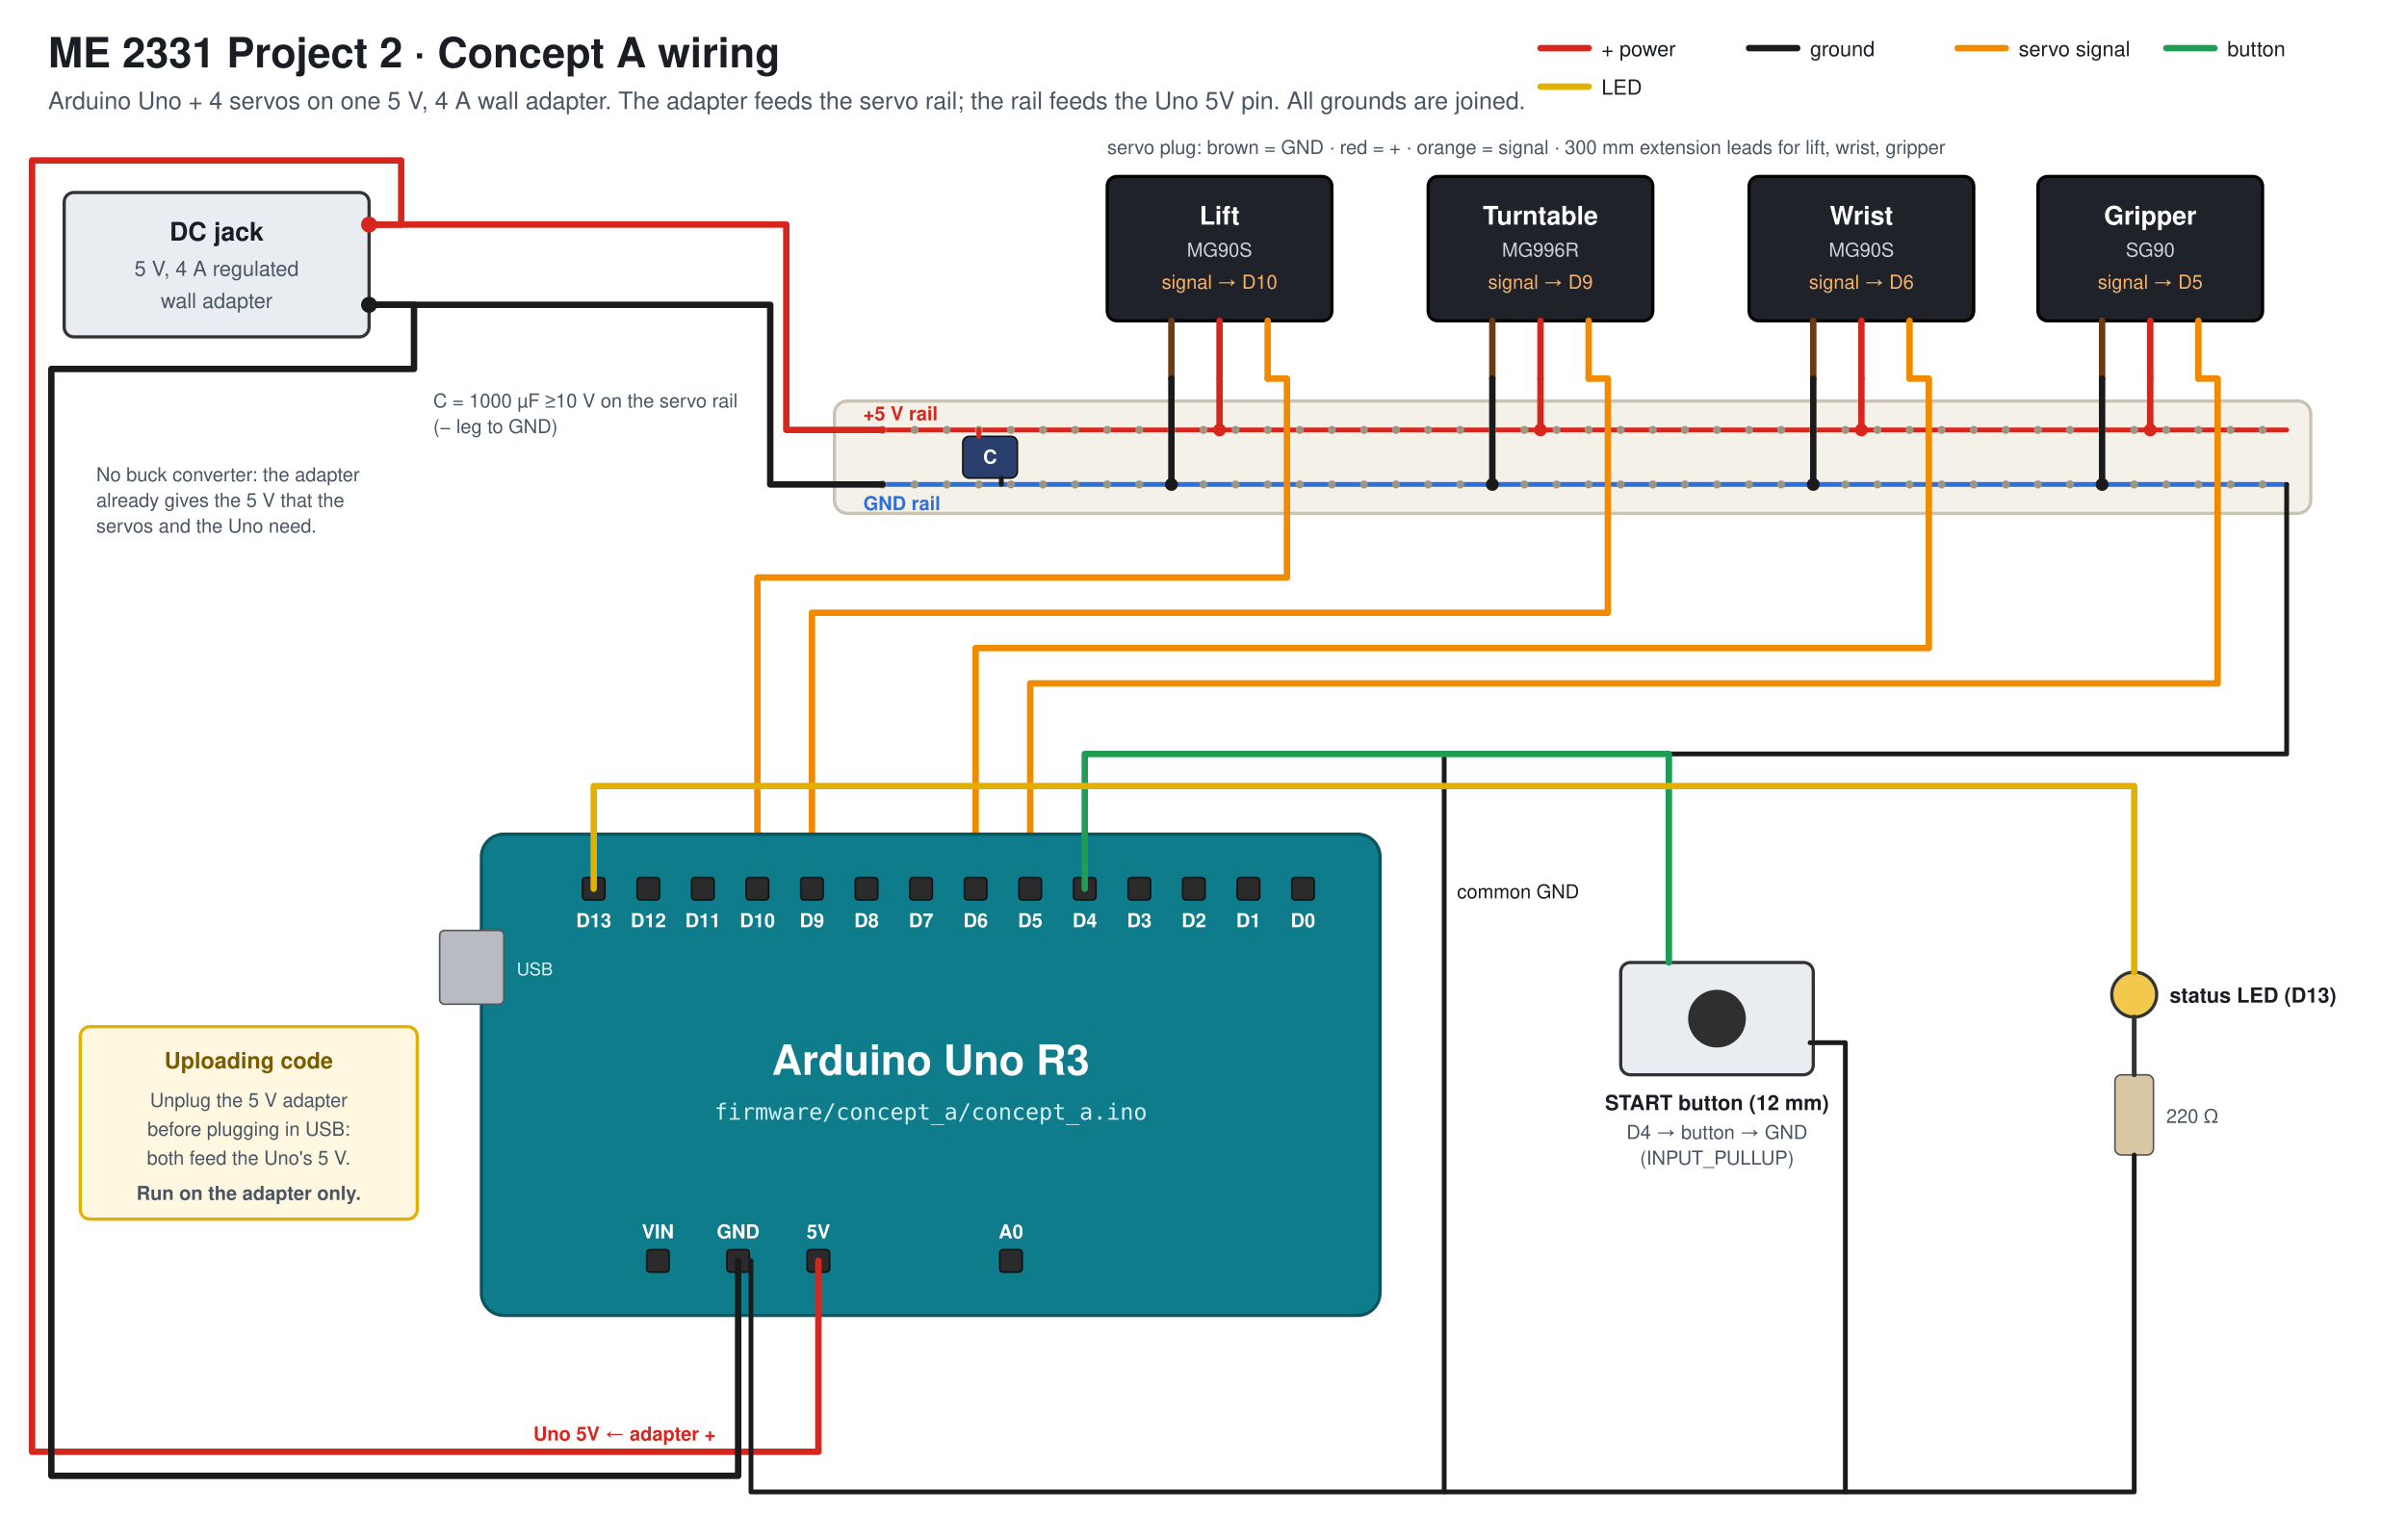
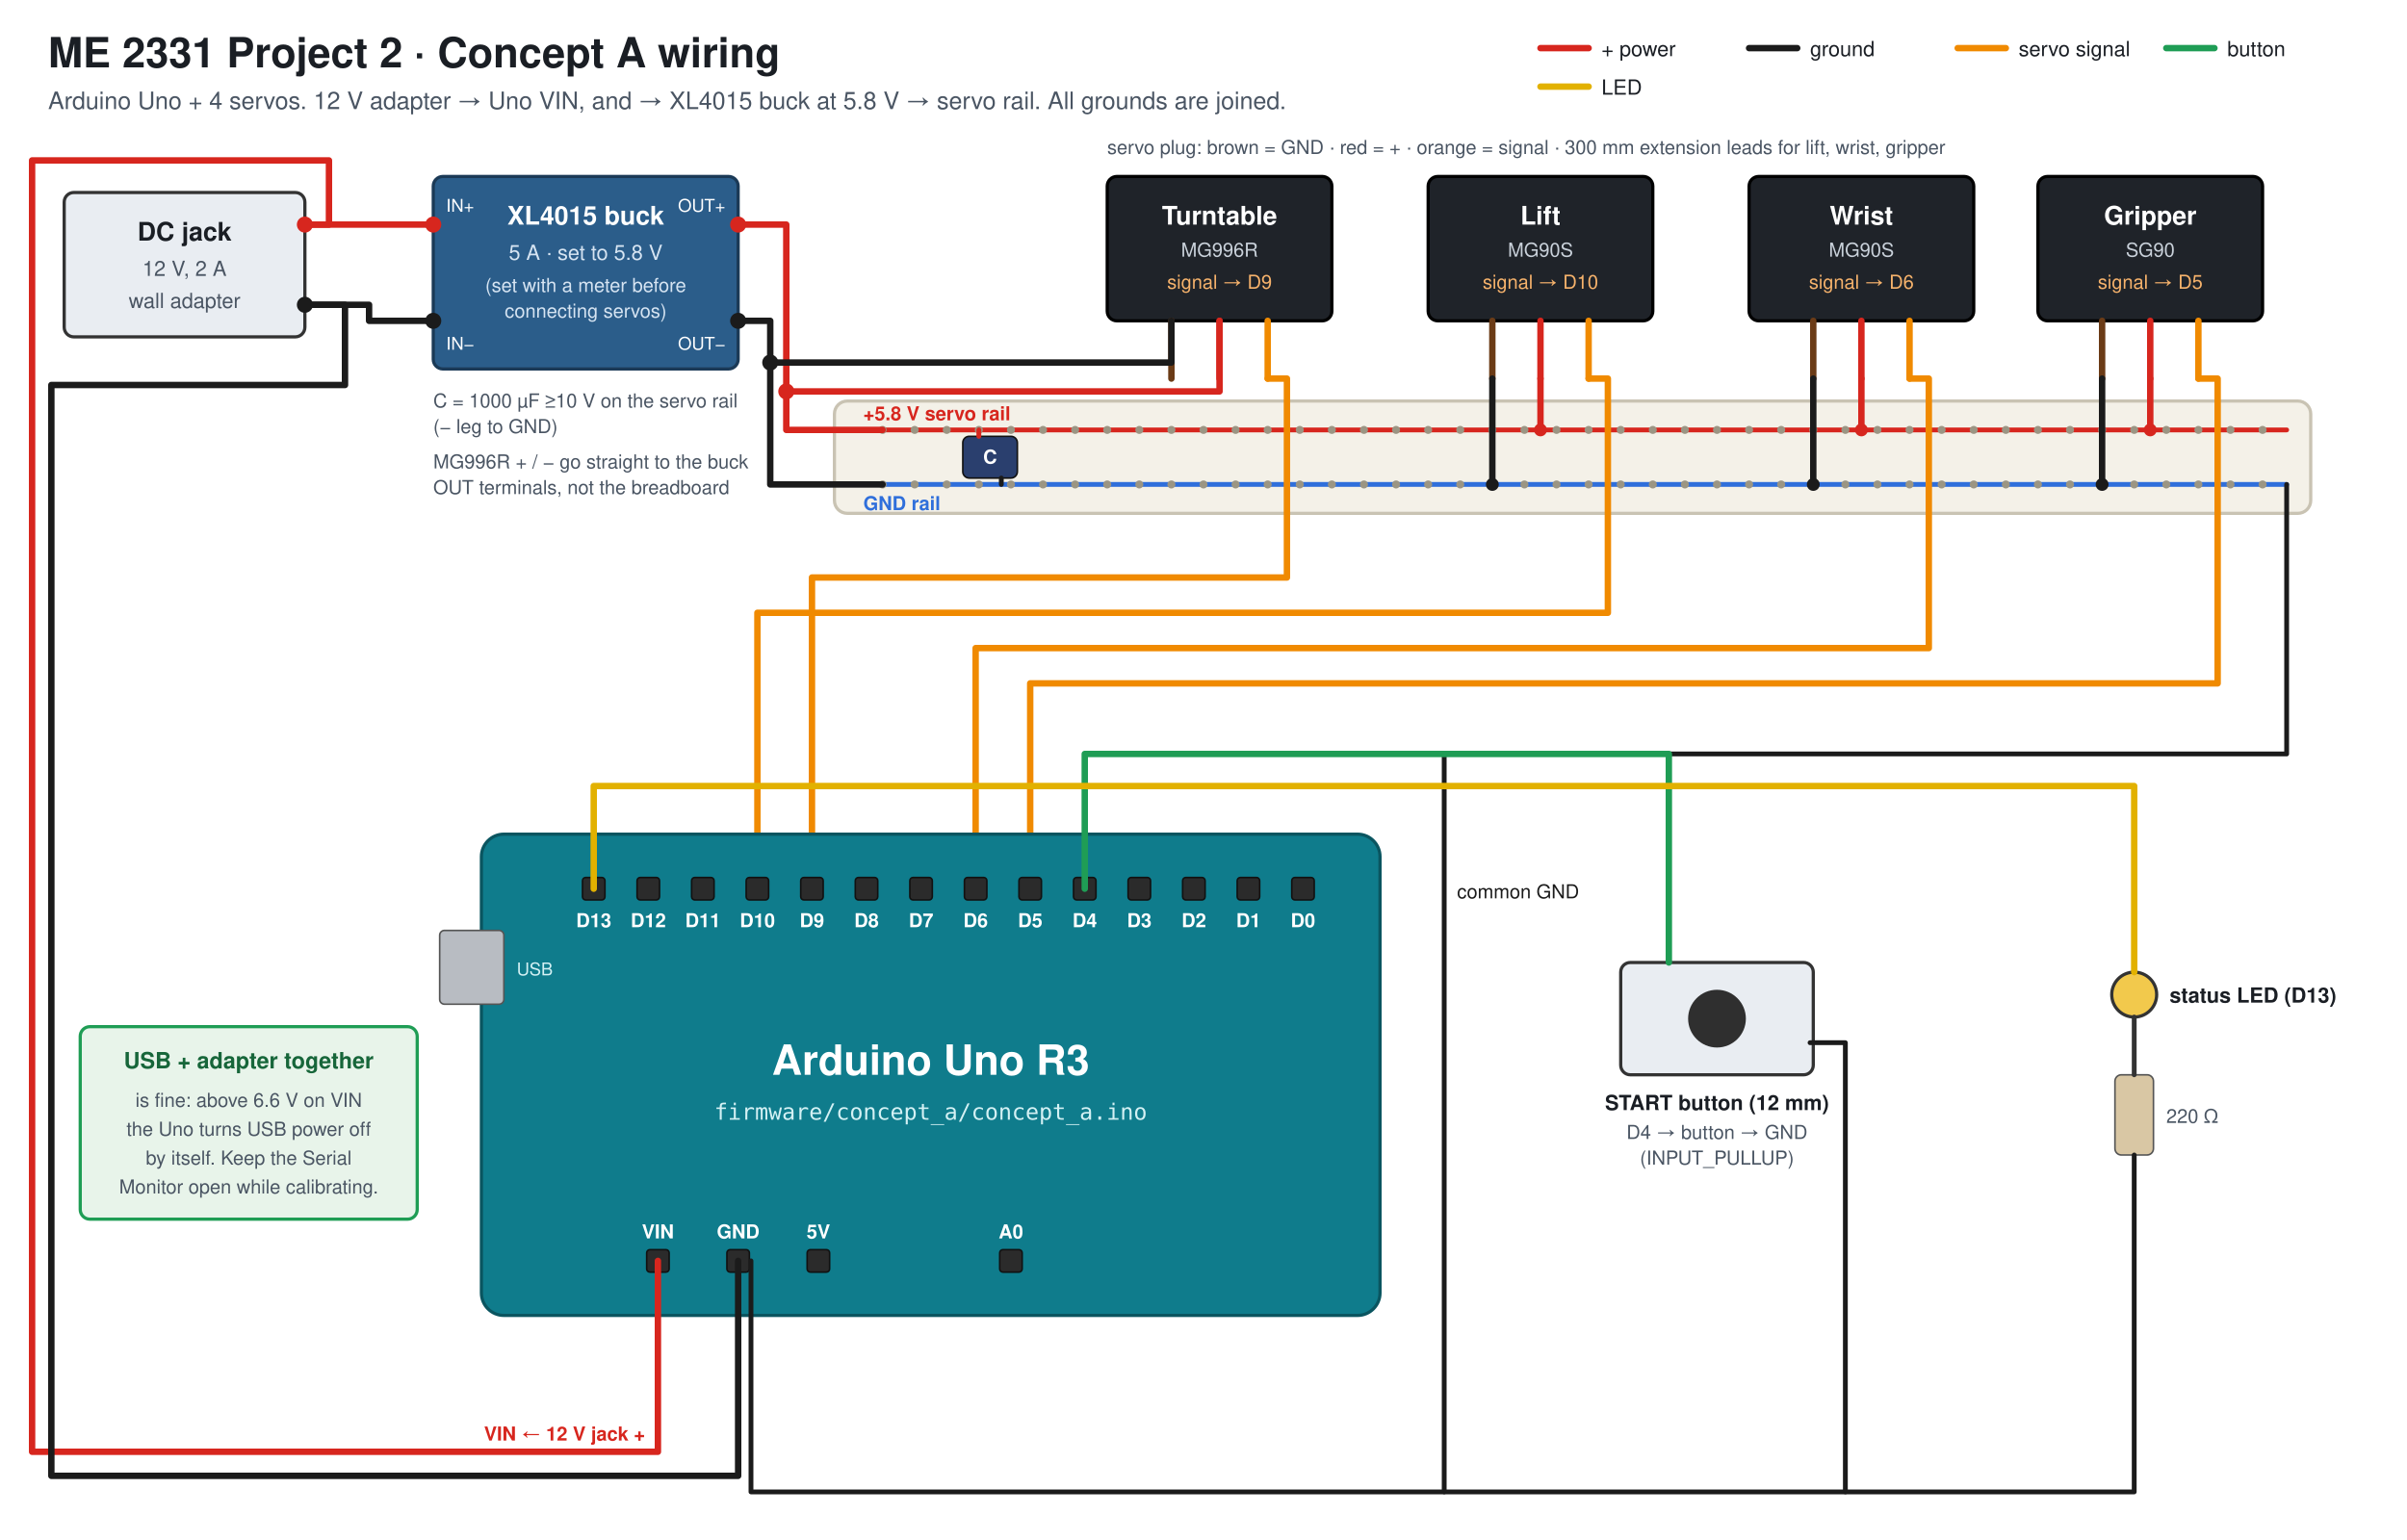
<svg xmlns="http://www.w3.org/2000/svg" viewBox="0 0 1500 960" width="1500" height="960">
  <rect width="1500" height="960" fill="#ffffff" />
  <text x="30" y="42" font-family="Helvetica, Arial, sans-serif" font-size="26" fill="#1a1e24" text-anchor="start" font-weight="700">ME 2331 Project 2 · Concept A wiring</text>
-   <text x="30" y="68" font-family="Helvetica, Arial, sans-serif" font-size="15" fill="#4a5563" text-anchor="start" font-weight="400">Arduino Uno + 4 servos on one 5 V, 4 A wall adapter. The adapter feeds the servo rail; the rail feeds the Uno 5V pin. All grounds are joined.</text>
-   <rect x="40" y="120" width="190" height="90" rx="6" fill="#e9edf2" stroke="#333" stroke-width="2" />
-   <text x="135" y="150" font-family="Helvetica, Arial, sans-serif" font-size="16" fill="#1a1e24" text-anchor="middle" font-weight="700">DC jack</text>
-   <text x="135" y="172" font-family="Helvetica, Arial, sans-serif" font-size="13" fill="#4a5563" text-anchor="middle" font-weight="400">5 V, 4 A regulated</text>
-   <text x="135" y="192" font-family="Helvetica, Arial, sans-serif" font-size="13" fill="#4a5563" text-anchor="middle" font-weight="400">wall adapter</text>
-   <circle cx="230" cy="140" r="5" fill="#d7261e" />
-   <circle cx="230" cy="190" r="5" fill="#1b1b1b" />
-   <text x="60" y="300" font-family="Helvetica, Arial, sans-serif" font-size="12" fill="#4a5563" text-anchor="start" font-weight="400">No buck converter: the adapter</text>
-   <text x="60" y="316" font-family="Helvetica, Arial, sans-serif" font-size="12" fill="#4a5563" text-anchor="start" font-weight="400">already gives the 5 V that the</text>
-   <text x="60" y="332" font-family="Helvetica, Arial, sans-serif" font-size="12" fill="#4a5563" text-anchor="start" font-weight="400">servos and the Uno need.</text>
+   <text x="30" y="68" font-family="Helvetica, Arial, sans-serif" font-size="15" fill="#4a5563" text-anchor="start" font-weight="400">Arduino Uno + 4 servos. 12 V adapter → Uno VIN, and → XL4015 buck at 5.8 V → servo rail. All grounds are joined.</text>
+   <rect x="40" y="120" width="150" height="90" rx="6" fill="#e9edf2" stroke="#333" stroke-width="2" />
+   <text x="115" y="150" font-family="Helvetica, Arial, sans-serif" font-size="16" fill="#1a1e24" text-anchor="middle" font-weight="700">DC jack</text>
+   <text x="115" y="172" font-family="Helvetica, Arial, sans-serif" font-size="13" fill="#4a5563" text-anchor="middle" font-weight="400">12 V, 2 A</text>
+   <text x="115" y="192" font-family="Helvetica, Arial, sans-serif" font-size="13" fill="#4a5563" text-anchor="middle" font-weight="400">wall adapter</text>
+   <circle cx="190" cy="140" r="5" fill="#d7261e" />
+   <circle cx="190" cy="190" r="5" fill="#1b1b1b" />
+   <rect x="270" y="110" width="190" height="120" rx="6" fill="#2b5d8a" stroke="#1b3a57" stroke-width="2" />
+   <text x="365" y="140" font-family="Helvetica, Arial, sans-serif" font-size="16" fill="#ffffff" text-anchor="middle" font-weight="700">XL4015 buck</text>
+   <text x="365" y="162" font-family="Helvetica, Arial, sans-serif" font-size="13" fill="#d6e4f2" text-anchor="middle" font-weight="400">5 A · set to 5.8 V</text>
+   <text x="365" y="182" font-family="Helvetica, Arial, sans-serif" font-size="12" fill="#d6e4f2" text-anchor="middle" font-weight="400">(set with a meter before</text>
+   <text x="365" y="198" font-family="Helvetica, Arial, sans-serif" font-size="12" fill="#d6e4f2" text-anchor="middle" font-weight="400">connecting servos)</text>
+   <circle cx="270" cy="140" r="5" fill="#d7261e" />
+   <circle cx="270" cy="200" r="5" fill="#1b1b1b" />
+   <circle cx="460" cy="140" r="5" fill="#d7261e" />
+   <circle cx="460" cy="200" r="5" fill="#1b1b1b" />
+   <text x="278" y="132" font-family="Helvetica, Arial, sans-serif" font-size="11" fill="#ffffff" text-anchor="start" font-weight="400">IN+</text>
+   <text x="278" y="218" font-family="Helvetica, Arial, sans-serif" font-size="11" fill="#ffffff" text-anchor="start" font-weight="400">IN−</text>
+   <text x="452" y="132" font-family="Helvetica, Arial, sans-serif" font-size="11" fill="#ffffff" text-anchor="end" font-weight="400">OUT+</text>
+   <text x="452" y="218" font-family="Helvetica, Arial, sans-serif" font-size="11" fill="#ffffff" text-anchor="end" font-weight="400">OUT−</text>
+   <polyline points="190,140 230,140 270,140" fill="none" stroke="#d7261e" stroke-width="4" stroke-linejoin="round" stroke-linecap="round" />
+   <polyline points="190,190 230,190 230,200 270,200" fill="none" stroke="#1b1b1b" stroke-width="4" stroke-linejoin="round" stroke-linecap="round" />
  <rect x="520" y="250" width="920" height="70" rx="8" fill="#f4f1e8" stroke="#c9c3b3" stroke-width="2" />
  <polyline points="535,268 1425,268" fill="none" stroke="#d7261e" stroke-width="3" stroke-linejoin="round" stroke-linecap="round" />
  <polyline points="535,302 1425,302" fill="none" stroke="#2f6fdb" stroke-width="3" stroke-linejoin="round" stroke-linecap="round" />
-   <text x="538" y="262" font-family="Helvetica, Arial, sans-serif" font-size="12" fill="#d7261e" text-anchor="start" font-weight="600">+5 V rail</text>
+   <text x="538" y="262" font-family="Helvetica, Arial, sans-serif" font-size="12" fill="#d7261e" text-anchor="start" font-weight="600">+5.8 V servo rail</text>
  <text x="538" y="318" font-family="Helvetica, Arial, sans-serif" font-size="12" fill="#2f6fdb" text-anchor="start" font-weight="600">GND rail</text>
  <circle cx="550" cy="268" r="2.5" fill="#9b9583" />
  <circle cx="550" cy="302" r="2.5" fill="#9b9583" />
  <circle cx="570" cy="268" r="2.5" fill="#9b9583" />
  <circle cx="570" cy="302" r="2.5" fill="#9b9583" />
  <circle cx="590" cy="268" r="2.5" fill="#9b9583" />
  <circle cx="590" cy="302" r="2.5" fill="#9b9583" />
  <circle cx="610" cy="268" r="2.5" fill="#9b9583" />
  <circle cx="610" cy="302" r="2.5" fill="#9b9583" />
  <circle cx="630" cy="268" r="2.5" fill="#9b9583" />
  <circle cx="630" cy="302" r="2.5" fill="#9b9583" />
  <circle cx="650" cy="268" r="2.5" fill="#9b9583" />
  <circle cx="650" cy="302" r="2.5" fill="#9b9583" />
  <circle cx="670" cy="268" r="2.5" fill="#9b9583" />
  <circle cx="670" cy="302" r="2.5" fill="#9b9583" />
  <circle cx="690" cy="268" r="2.5" fill="#9b9583" />
  <circle cx="690" cy="302" r="2.5" fill="#9b9583" />
  <circle cx="710" cy="268" r="2.5" fill="#9b9583" />
  <circle cx="710" cy="302" r="2.5" fill="#9b9583" />
  <circle cx="730" cy="268" r="2.5" fill="#9b9583" />
  <circle cx="730" cy="302" r="2.5" fill="#9b9583" />
  <circle cx="750" cy="268" r="2.5" fill="#9b9583" />
  <circle cx="750" cy="302" r="2.5" fill="#9b9583" />
  <circle cx="770" cy="268" r="2.5" fill="#9b9583" />
  <circle cx="770" cy="302" r="2.5" fill="#9b9583" />
  <circle cx="790" cy="268" r="2.5" fill="#9b9583" />
  <circle cx="790" cy="302" r="2.5" fill="#9b9583" />
  <circle cx="810" cy="268" r="2.5" fill="#9b9583" />
  <circle cx="810" cy="302" r="2.5" fill="#9b9583" />
  <circle cx="830" cy="268" r="2.5" fill="#9b9583" />
  <circle cx="830" cy="302" r="2.5" fill="#9b9583" />
  <circle cx="850" cy="268" r="2.5" fill="#9b9583" />
  <circle cx="850" cy="302" r="2.5" fill="#9b9583" />
  <circle cx="870" cy="268" r="2.5" fill="#9b9583" />
  <circle cx="870" cy="302" r="2.5" fill="#9b9583" />
  <circle cx="890" cy="268" r="2.5" fill="#9b9583" />
  <circle cx="890" cy="302" r="2.5" fill="#9b9583" />
  <circle cx="910" cy="268" r="2.5" fill="#9b9583" />
  <circle cx="910" cy="302" r="2.5" fill="#9b9583" />
  <circle cx="930" cy="268" r="2.5" fill="#9b9583" />
  <circle cx="930" cy="302" r="2.5" fill="#9b9583" />
  <circle cx="950" cy="268" r="2.5" fill="#9b9583" />
  <circle cx="950" cy="302" r="2.5" fill="#9b9583" />
  <circle cx="970" cy="268" r="2.5" fill="#9b9583" />
  <circle cx="970" cy="302" r="2.5" fill="#9b9583" />
  <circle cx="990" cy="268" r="2.5" fill="#9b9583" />
  <circle cx="990" cy="302" r="2.5" fill="#9b9583" />
  <circle cx="1010" cy="268" r="2.5" fill="#9b9583" />
  <circle cx="1010" cy="302" r="2.5" fill="#9b9583" />
  <circle cx="1030" cy="268" r="2.5" fill="#9b9583" />
  <circle cx="1030" cy="302" r="2.5" fill="#9b9583" />
  <circle cx="1050" cy="268" r="2.5" fill="#9b9583" />
  <circle cx="1050" cy="302" r="2.5" fill="#9b9583" />
  <circle cx="1070" cy="268" r="2.5" fill="#9b9583" />
  <circle cx="1070" cy="302" r="2.5" fill="#9b9583" />
  <circle cx="1090" cy="268" r="2.5" fill="#9b9583" />
  <circle cx="1090" cy="302" r="2.5" fill="#9b9583" />
  <circle cx="1110" cy="268" r="2.5" fill="#9b9583" />
  <circle cx="1110" cy="302" r="2.5" fill="#9b9583" />
  <circle cx="1130" cy="268" r="2.5" fill="#9b9583" />
  <circle cx="1130" cy="302" r="2.5" fill="#9b9583" />
  <circle cx="1150" cy="268" r="2.5" fill="#9b9583" />
  <circle cx="1150" cy="302" r="2.5" fill="#9b9583" />
  <circle cx="1170" cy="268" r="2.5" fill="#9b9583" />
  <circle cx="1170" cy="302" r="2.5" fill="#9b9583" />
  <circle cx="1190" cy="268" r="2.5" fill="#9b9583" />
  <circle cx="1190" cy="302" r="2.5" fill="#9b9583" />
  <circle cx="1210" cy="268" r="2.5" fill="#9b9583" />
  <circle cx="1210" cy="302" r="2.5" fill="#9b9583" />
  <circle cx="1230" cy="268" r="2.5" fill="#9b9583" />
  <circle cx="1230" cy="302" r="2.5" fill="#9b9583" />
  <circle cx="1250" cy="268" r="2.5" fill="#9b9583" />
  <circle cx="1250" cy="302" r="2.5" fill="#9b9583" />
  <circle cx="1270" cy="268" r="2.5" fill="#9b9583" />
  <circle cx="1270" cy="302" r="2.5" fill="#9b9583" />
  <circle cx="1290" cy="268" r="2.5" fill="#9b9583" />
  <circle cx="1290" cy="302" r="2.5" fill="#9b9583" />
  <circle cx="1310" cy="268" r="2.5" fill="#9b9583" />
  <circle cx="1310" cy="302" r="2.5" fill="#9b9583" />
  <circle cx="1330" cy="268" r="2.5" fill="#9b9583" />
  <circle cx="1330" cy="302" r="2.5" fill="#9b9583" />
  <circle cx="1350" cy="268" r="2.5" fill="#9b9583" />
  <circle cx="1350" cy="302" r="2.5" fill="#9b9583" />
  <circle cx="1370" cy="268" r="2.5" fill="#9b9583" />
  <circle cx="1370" cy="302" r="2.5" fill="#9b9583" />
  <circle cx="1390" cy="268" r="2.5" fill="#9b9583" />
  <circle cx="1390" cy="302" r="2.5" fill="#9b9583" />
  <circle cx="1410" cy="268" r="2.5" fill="#9b9583" />
  <circle cx="1410" cy="302" r="2.5" fill="#9b9583" />
-   <polyline points="230,140 490,140 490,268 550,268" fill="none" stroke="#d7261e" stroke-width="4" stroke-linejoin="round" stroke-linecap="round" />
-   <polyline points="230,190 480,190 480,302 550,302" fill="none" stroke="#1b1b1b" stroke-width="4" stroke-linejoin="round" stroke-linecap="round" />
+   <polyline points="460,140 490,140 490,268 550,268" fill="none" stroke="#d7261e" stroke-width="4" stroke-linejoin="round" stroke-linecap="round" />
+   <polyline points="460,200 480,200 480,302 550,302" fill="none" stroke="#1b1b1b" stroke-width="4" stroke-linejoin="round" stroke-linecap="round" />
  <rect x="600" y="272" width="34" height="26" rx="4" fill="#2a3f6e" stroke="#111" stroke-width="1" />
  <text x="617" y="289" font-family="Helvetica, Arial, sans-serif" font-size="12" fill="#fff" text-anchor="middle" font-weight="700">C</text>
  <text x="270" y="254" font-family="Helvetica, Arial, sans-serif" font-size="12" fill="#4a5563" text-anchor="start" font-weight="400">C = 1000 µF ≥10 V on the servo rail</text>
  <text x="270" y="270" font-family="Helvetica, Arial, sans-serif" font-size="12" fill="#4a5563" text-anchor="start" font-weight="400">(− leg to GND)</text>
  <polyline points="610,268 610,272" fill="none" stroke="#d7261e" stroke-width="3" stroke-linejoin="round" stroke-linecap="round" />
  <polyline points="624,298 624,302" fill="none" stroke="#1b1b1b" stroke-width="3" stroke-linejoin="round" stroke-linecap="round" />
  <rect x="690" y="110" width="140" height="90" rx="6" fill="#1f2329" stroke="#000" stroke-width="2" />
-   <text x="760" y="140" font-family="Helvetica, Arial, sans-serif" font-size="16" fill="#ffffff" text-anchor="middle" font-weight="700">Lift</text>
-   <text x="760" y="160" font-family="Helvetica, Arial, sans-serif" font-size="12" fill="#c9d1da" text-anchor="middle" font-weight="400">MG90S</text>
-   <text x="760" y="180" font-family="Helvetica, Arial, sans-serif" font-size="12" fill="#f6b26b" text-anchor="middle" font-weight="400">signal → D10</text>
+   <text x="760" y="140" font-family="Helvetica, Arial, sans-serif" font-size="16" fill="#ffffff" text-anchor="middle" font-weight="700">Turntable</text>
+   <text x="760" y="160" font-family="Helvetica, Arial, sans-serif" font-size="12" fill="#c9d1da" text-anchor="middle" font-weight="400">MG996R</text>
+   <text x="760" y="180" font-family="Helvetica, Arial, sans-serif" font-size="12" fill="#f6b26b" text-anchor="middle" font-weight="400">signal → D9</text>
  <polyline points="730,200 730,236" fill="none" stroke="#6b3b16" stroke-width="4" stroke-linejoin="round" stroke-linecap="round" />
  <polyline points="760,200 760,236" fill="none" stroke="#d7261e" stroke-width="4" stroke-linejoin="round" stroke-linecap="round" />
  <polyline points="790,200 790,236" fill="none" stroke="#f08a00" stroke-width="4" stroke-linejoin="round" stroke-linecap="round" />
-   <polyline points="730,236 730,302" fill="none" stroke="#1b1b1b" stroke-width="4" stroke-linejoin="round" stroke-linecap="round" />
-   <circle cx="730" cy="302" r="4" fill="#1b1b1b" />
-   <polyline points="760,236 760,268" fill="none" stroke="#d7261e" stroke-width="4" stroke-linejoin="round" stroke-linecap="round" />
-   <circle cx="760" cy="268" r="4" fill="#d7261e" />
-   <polyline points="790,236 802,236 802,360 472,360 472,554" fill="none" stroke="#f08a00" stroke-width="4" stroke-linejoin="round" stroke-linecap="round" />
+   <polyline points="730,200 730,226 480,226" fill="none" stroke="#1b1b1b" stroke-width="4" stroke-linejoin="round" stroke-linecap="round" />
+   <circle cx="480" cy="226" r="5" fill="#1b1b1b" />
+   <polyline points="760,200 760,244 490,244" fill="none" stroke="#d7261e" stroke-width="4" stroke-linejoin="round" stroke-linecap="round" />
+   <circle cx="490" cy="244" r="5" fill="#d7261e" />
+   <text x="270" y="292" font-family="Helvetica, Arial, sans-serif" font-size="12" fill="#4a5563" text-anchor="start" font-weight="400">MG996R + / − go straight to the buck</text>
+   <text x="270" y="308" font-family="Helvetica, Arial, sans-serif" font-size="12" fill="#4a5563" text-anchor="start" font-weight="400">OUT terminals, not the breadboard</text>
+   <polyline points="790,236 802,236 802,360 506,360 506,554" fill="none" stroke="#f08a00" stroke-width="4" stroke-linejoin="round" stroke-linecap="round" />
  <rect x="890" y="110" width="140" height="90" rx="6" fill="#1f2329" stroke="#000" stroke-width="2" />
-   <text x="960" y="140" font-family="Helvetica, Arial, sans-serif" font-size="16" fill="#ffffff" text-anchor="middle" font-weight="700">Turntable</text>
-   <text x="960" y="160" font-family="Helvetica, Arial, sans-serif" font-size="12" fill="#c9d1da" text-anchor="middle" font-weight="400">MG996R</text>
-   <text x="960" y="180" font-family="Helvetica, Arial, sans-serif" font-size="12" fill="#f6b26b" text-anchor="middle" font-weight="400">signal → D9</text>
+   <text x="960" y="140" font-family="Helvetica, Arial, sans-serif" font-size="16" fill="#ffffff" text-anchor="middle" font-weight="700">Lift</text>
+   <text x="960" y="160" font-family="Helvetica, Arial, sans-serif" font-size="12" fill="#c9d1da" text-anchor="middle" font-weight="400">MG90S</text>
+   <text x="960" y="180" font-family="Helvetica, Arial, sans-serif" font-size="12" fill="#f6b26b" text-anchor="middle" font-weight="400">signal → D10</text>
  <polyline points="930,200 930,236" fill="none" stroke="#6b3b16" stroke-width="4" stroke-linejoin="round" stroke-linecap="round" />
  <polyline points="960,200 960,236" fill="none" stroke="#d7261e" stroke-width="4" stroke-linejoin="round" stroke-linecap="round" />
  <polyline points="990,200 990,236" fill="none" stroke="#f08a00" stroke-width="4" stroke-linejoin="round" stroke-linecap="round" />
  <polyline points="930,236 930,302" fill="none" stroke="#1b1b1b" stroke-width="4" stroke-linejoin="round" stroke-linecap="round" />
  <circle cx="930" cy="302" r="4" fill="#1b1b1b" />
  <polyline points="960,236 960,268" fill="none" stroke="#d7261e" stroke-width="4" stroke-linejoin="round" stroke-linecap="round" />
  <circle cx="960" cy="268" r="4" fill="#d7261e" />
-   <polyline points="990,236 1002,236 1002,382 506,382 506,554" fill="none" stroke="#f08a00" stroke-width="4" stroke-linejoin="round" stroke-linecap="round" />
+   <polyline points="990,236 1002,236 1002,382 472,382 472,554" fill="none" stroke="#f08a00" stroke-width="4" stroke-linejoin="round" stroke-linecap="round" />
  <rect x="1090" y="110" width="140" height="90" rx="6" fill="#1f2329" stroke="#000" stroke-width="2" />
  <text x="1160" y="140" font-family="Helvetica, Arial, sans-serif" font-size="16" fill="#ffffff" text-anchor="middle" font-weight="700">Wrist</text>
  <text x="1160" y="160" font-family="Helvetica, Arial, sans-serif" font-size="12" fill="#c9d1da" text-anchor="middle" font-weight="400">MG90S</text>
  <text x="1160" y="180" font-family="Helvetica, Arial, sans-serif" font-size="12" fill="#f6b26b" text-anchor="middle" font-weight="400">signal → D6</text>
  <polyline points="1130,200 1130,236" fill="none" stroke="#6b3b16" stroke-width="4" stroke-linejoin="round" stroke-linecap="round" />
  <polyline points="1160,200 1160,236" fill="none" stroke="#d7261e" stroke-width="4" stroke-linejoin="round" stroke-linecap="round" />
  <polyline points="1190,200 1190,236" fill="none" stroke="#f08a00" stroke-width="4" stroke-linejoin="round" stroke-linecap="round" />
  <polyline points="1130,236 1130,302" fill="none" stroke="#1b1b1b" stroke-width="4" stroke-linejoin="round" stroke-linecap="round" />
  <circle cx="1130" cy="302" r="4" fill="#1b1b1b" />
  <polyline points="1160,236 1160,268" fill="none" stroke="#d7261e" stroke-width="4" stroke-linejoin="round" stroke-linecap="round" />
  <circle cx="1160" cy="268" r="4" fill="#d7261e" />
  <polyline points="1190,236 1202,236 1202,404 608,404 608,554" fill="none" stroke="#f08a00" stroke-width="4" stroke-linejoin="round" stroke-linecap="round" />
  <rect x="1270" y="110" width="140" height="90" rx="6" fill="#1f2329" stroke="#000" stroke-width="2" />
  <text x="1340" y="140" font-family="Helvetica, Arial, sans-serif" font-size="16" fill="#ffffff" text-anchor="middle" font-weight="700">Gripper</text>
  <text x="1340" y="160" font-family="Helvetica, Arial, sans-serif" font-size="12" fill="#c9d1da" text-anchor="middle" font-weight="400">SG90</text>
  <text x="1340" y="180" font-family="Helvetica, Arial, sans-serif" font-size="12" fill="#f6b26b" text-anchor="middle" font-weight="400">signal → D5</text>
  <polyline points="1310,200 1310,236" fill="none" stroke="#6b3b16" stroke-width="4" stroke-linejoin="round" stroke-linecap="round" />
  <polyline points="1340,200 1340,236" fill="none" stroke="#d7261e" stroke-width="4" stroke-linejoin="round" stroke-linecap="round" />
  <polyline points="1370,200 1370,236" fill="none" stroke="#f08a00" stroke-width="4" stroke-linejoin="round" stroke-linecap="round" />
  <polyline points="1310,236 1310,302" fill="none" stroke="#1b1b1b" stroke-width="4" stroke-linejoin="round" stroke-linecap="round" />
  <circle cx="1310" cy="302" r="4" fill="#1b1b1b" />
  <polyline points="1340,236 1340,268" fill="none" stroke="#d7261e" stroke-width="4" stroke-linejoin="round" stroke-linecap="round" />
  <circle cx="1340" cy="268" r="4" fill="#d7261e" />
  <polyline points="1370,236 1382,236 1382,426 642,426 642,554" fill="none" stroke="#f08a00" stroke-width="4" stroke-linejoin="round" stroke-linecap="round" />
  <text x="690" y="96" font-family="Helvetica, Arial, sans-serif" font-size="12" fill="#4a5563" text-anchor="start" font-weight="400">servo plug: brown = GND · red = + · orange = signal · 300 mm extension leads for lift, wrist, gripper</text>
  <rect x="300" y="520" width="560" height="300" rx="14" fill="#0f7c8c" stroke="#0a5560" stroke-width="2" />
  <text x="580.0" y="670" font-family="Helvetica, Arial, sans-serif" font-size="26" fill="#ffffff" text-anchor="middle" font-weight="700">Arduino Uno R3</text>
  <text x="580.0" y="698" font-family="Menlo, monospace" font-size="14" fill="#d4f1f4" text-anchor="middle" font-weight="400">firmware/concept_a/concept_a.ino</text>
  <rect x="805" y="547" width="14" height="14" rx="2" fill="#2b2b2b" stroke="#111" stroke-width="1" />
  <text x="812" y="578" font-family="Helvetica, Arial, sans-serif" font-size="12" fill="#ffffff" text-anchor="middle" font-weight="600">D0</text>
  <rect x="771" y="547" width="14" height="14" rx="2" fill="#2b2b2b" stroke="#111" stroke-width="1" />
  <text x="778" y="578" font-family="Helvetica, Arial, sans-serif" font-size="12" fill="#ffffff" text-anchor="middle" font-weight="600">D1</text>
  <rect x="737" y="547" width="14" height="14" rx="2" fill="#2b2b2b" stroke="#111" stroke-width="1" />
  <text x="744" y="578" font-family="Helvetica, Arial, sans-serif" font-size="12" fill="#ffffff" text-anchor="middle" font-weight="600">D2</text>
  <rect x="703" y="547" width="14" height="14" rx="2" fill="#2b2b2b" stroke="#111" stroke-width="1" />
  <text x="710" y="578" font-family="Helvetica, Arial, sans-serif" font-size="12" fill="#ffffff" text-anchor="middle" font-weight="600">D3</text>
  <rect x="669" y="547" width="14" height="14" rx="2" fill="#2b2b2b" stroke="#111" stroke-width="1" />
  <text x="676" y="578" font-family="Helvetica, Arial, sans-serif" font-size="12" fill="#ffffff" text-anchor="middle" font-weight="600">D4</text>
  <rect x="635" y="547" width="14" height="14" rx="2" fill="#2b2b2b" stroke="#111" stroke-width="1" />
  <text x="642" y="578" font-family="Helvetica, Arial, sans-serif" font-size="12" fill="#ffffff" text-anchor="middle" font-weight="600">D5</text>
  <rect x="601" y="547" width="14" height="14" rx="2" fill="#2b2b2b" stroke="#111" stroke-width="1" />
  <text x="608" y="578" font-family="Helvetica, Arial, sans-serif" font-size="12" fill="#ffffff" text-anchor="middle" font-weight="600">D6</text>
  <rect x="567" y="547" width="14" height="14" rx="2" fill="#2b2b2b" stroke="#111" stroke-width="1" />
  <text x="574" y="578" font-family="Helvetica, Arial, sans-serif" font-size="12" fill="#ffffff" text-anchor="middle" font-weight="600">D7</text>
  <rect x="533" y="547" width="14" height="14" rx="2" fill="#2b2b2b" stroke="#111" stroke-width="1" />
  <text x="540" y="578" font-family="Helvetica, Arial, sans-serif" font-size="12" fill="#ffffff" text-anchor="middle" font-weight="600">D8</text>
  <rect x="499" y="547" width="14" height="14" rx="2" fill="#2b2b2b" stroke="#111" stroke-width="1" />
  <text x="506" y="578" font-family="Helvetica, Arial, sans-serif" font-size="12" fill="#ffffff" text-anchor="middle" font-weight="600">D9</text>
  <rect x="465" y="547" width="14" height="14" rx="2" fill="#2b2b2b" stroke="#111" stroke-width="1" />
  <text x="472" y="578" font-family="Helvetica, Arial, sans-serif" font-size="12" fill="#ffffff" text-anchor="middle" font-weight="600">D10</text>
  <rect x="431" y="547" width="14" height="14" rx="2" fill="#2b2b2b" stroke="#111" stroke-width="1" />
  <text x="438" y="578" font-family="Helvetica, Arial, sans-serif" font-size="12" fill="#ffffff" text-anchor="middle" font-weight="600">D11</text>
  <rect x="397" y="547" width="14" height="14" rx="2" fill="#2b2b2b" stroke="#111" stroke-width="1" />
  <text x="404" y="578" font-family="Helvetica, Arial, sans-serif" font-size="12" fill="#ffffff" text-anchor="middle" font-weight="600">D12</text>
  <rect x="363" y="547" width="14" height="14" rx="2" fill="#2b2b2b" stroke="#111" stroke-width="1" />
  <text x="370" y="578" font-family="Helvetica, Arial, sans-serif" font-size="12" fill="#ffffff" text-anchor="middle" font-weight="600">D13</text>
  <rect x="403" y="779" width="14" height="14" rx="2" fill="#2b2b2b" stroke="#111" stroke-width="1" />
  <text x="410" y="772" font-family="Helvetica, Arial, sans-serif" font-size="12" fill="#ffffff" text-anchor="middle" font-weight="600">VIN</text>
  <rect x="453" y="779" width="14" height="14" rx="2" fill="#2b2b2b" stroke="#111" stroke-width="1" />
  <text x="460" y="772" font-family="Helvetica, Arial, sans-serif" font-size="12" fill="#ffffff" text-anchor="middle" font-weight="600">GND</text>
  <rect x="503" y="779" width="14" height="14" rx="2" fill="#2b2b2b" stroke="#111" stroke-width="1" />
  <text x="510" y="772" font-family="Helvetica, Arial, sans-serif" font-size="12" fill="#ffffff" text-anchor="middle" font-weight="600">5V</text>
  <rect x="623" y="779" width="14" height="14" rx="2" fill="#2b2b2b" stroke="#111" stroke-width="1" />
  <text x="630" y="772" font-family="Helvetica, Arial, sans-serif" font-size="12" fill="#ffffff" text-anchor="middle" font-weight="600">A0</text>
  <rect x="274" y="580" width="40" height="46" rx="3" fill="#b8bcc2" stroke="#555" stroke-width="1" />
  <text x="322" y="608" font-family="Helvetica, Arial, sans-serif" font-size="11" fill="#d4f1f4" text-anchor="start" font-weight="400">USB</text>
-   <polyline points="230,140 250,140 250,100 20,100 20,905 510,905 510,786" fill="none" stroke="#d7261e" stroke-width="4" stroke-linejoin="round" stroke-linecap="round" />
-   <polyline points="230,190 258,190 258,230 32,230 32,920 460,920 460,786" fill="none" stroke="#1b1b1b" stroke-width="4" stroke-linejoin="round" stroke-linecap="round" />
+   <polyline points="190,140 205,140 205,100 20,100 20,905 410,905 410,786" fill="none" stroke="#d7261e" stroke-width="4" stroke-linejoin="round" stroke-linecap="round" />
+   <polyline points="190,190 215,190 215,240 32,240 32,920 460,920 460,786" fill="none" stroke="#1b1b1b" stroke-width="4" stroke-linejoin="round" stroke-linecap="round" />
  <polyline points="1425,302 1425,470 900,470 900,930 468,930 468,786" fill="none" stroke="#1b1b1b" stroke-width="3" stroke-linejoin="round" stroke-linecap="round" />
  <text x="908" y="560" font-family="Helvetica, Arial, sans-serif" font-size="12" fill="#1b1b1b" text-anchor="start" font-weight="400">common GND</text>
-   <text x="446" y="898" font-family="Helvetica, Arial, sans-serif" font-size="12" fill="#d7261e" text-anchor="end" font-weight="600">Uno 5V ← adapter +</text>
+   <text x="402" y="898" font-family="Helvetica, Arial, sans-serif" font-size="12" fill="#d7261e" text-anchor="end" font-weight="600">VIN ← 12 V jack +</text>
  <rect x="1010" y="600" width="120" height="70" rx="6" fill="#e9edf2" stroke="#333" stroke-width="2" />
  <circle cx="1070" cy="635" r="18" fill="#2f2f2f" />
  <text x="1070" y="692" font-family="Helvetica, Arial, sans-serif" font-size="13" fill="#1a1e24" text-anchor="middle" font-weight="600">START button (12 mm)</text>
  <polyline points="676,554 676,470 1040,470 1040,600" fill="none" stroke="#1f9d55" stroke-width="4" stroke-linejoin="round" stroke-linecap="round" />
  <polyline points="1128,650 1150,650 1150,930 900,930" fill="none" stroke="#1b1b1b" stroke-width="3" stroke-linejoin="round" stroke-linecap="round" />
  <text x="1070" y="710" font-family="Helvetica, Arial, sans-serif" font-size="12" fill="#4a5563" text-anchor="middle" font-weight="400">D4 → button → GND</text>
  <text x="1070" y="726" font-family="Helvetica, Arial, sans-serif" font-size="12" fill="#4a5563" text-anchor="middle" font-weight="400">(INPUT_PULLUP)</text>
  <circle cx="1330" cy="620" r="14" fill="#f2c94c" stroke="#333" stroke-width="2" />
  <text x="1352" y="625" font-family="Helvetica, Arial, sans-serif" font-size="13" fill="#1a1e24" text-anchor="start" font-weight="600">status LED (D13)</text>
  <rect x="1318" y="670" width="24" height="50" rx="4" fill="#d9c7a4" stroke="#555" stroke-width="1" />
  <text x="1350" y="700" font-family="Helvetica, Arial, sans-serif" font-size="12" fill="#4a5563" text-anchor="start" font-weight="400">220 Ω</text>
  <polyline points="370,554 370,490 1330,490 1330,606" fill="none" stroke="#e2b100" stroke-width="4" stroke-linejoin="round" stroke-linecap="round" />
  <polyline points="1330,634 1330,670" fill="none" stroke="#333" stroke-width="3" stroke-linejoin="round" stroke-linecap="round" />
  <polyline points="1330,720 1330,930 1150,930" fill="none" stroke="#1b1b1b" stroke-width="3" stroke-linejoin="round" stroke-linecap="round" />
-   <rect x="50" y="640" width="210" height="120" rx="6" fill="#fff7e0" stroke="#e2b100" stroke-width="2" />
-   <text x="155" y="666" font-family="Helvetica, Arial, sans-serif" font-size="14" fill="#7a5b00" text-anchor="middle" font-weight="700">Uploading code</text>
-   <text x="155" y="690" font-family="Helvetica, Arial, sans-serif" font-size="12" fill="#4a5563" text-anchor="middle" font-weight="400">Unplug the 5 V adapter</text>
-   <text x="155" y="708" font-family="Helvetica, Arial, sans-serif" font-size="12" fill="#4a5563" text-anchor="middle" font-weight="400">before plugging in USB:</text>
-   <text x="155" y="726" font-family="Helvetica, Arial, sans-serif" font-size="12" fill="#4a5563" text-anchor="middle" font-weight="400">both feed the Uno's 5 V.</text>
-   <text x="155" y="748" font-family="Helvetica, Arial, sans-serif" font-size="12" fill="#4a5563" text-anchor="middle" font-weight="600">Run on the adapter only.</text>
+   <rect x="50" y="640" width="210" height="120" rx="6" fill="#e8f4ea" stroke="#1f9d55" stroke-width="2" />
+   <text x="155" y="666" font-family="Helvetica, Arial, sans-serif" font-size="14" fill="#17663a" text-anchor="middle" font-weight="700">USB + adapter together</text>
+   <text x="155" y="690" font-family="Helvetica, Arial, sans-serif" font-size="12" fill="#4a5563" text-anchor="middle" font-weight="400">is fine: above 6.6 V on VIN</text>
+   <text x="155" y="708" font-family="Helvetica, Arial, sans-serif" font-size="12" fill="#4a5563" text-anchor="middle" font-weight="400">the Uno turns USB power off</text>
+   <text x="155" y="726" font-family="Helvetica, Arial, sans-serif" font-size="12" fill="#4a5563" text-anchor="middle" font-weight="400">by itself. Keep the Serial</text>
+   <text x="155" y="744" font-family="Helvetica, Arial, sans-serif" font-size="12" fill="#4a5563" text-anchor="middle" font-weight="400">Monitor open while calibrating.</text>
  <polyline points="960,30 990,30" fill="none" stroke="#d7261e" stroke-width="4" stroke-linejoin="round" stroke-linecap="round" />
  <text x="998" y="35" font-family="Helvetica, Arial, sans-serif" font-size="13" fill="#1a1e24" text-anchor="start" font-weight="400">+ power</text>
  <polyline points="1090,30 1120,30" fill="none" stroke="#1b1b1b" stroke-width="4" stroke-linejoin="round" stroke-linecap="round" />
  <text x="1128" y="35" font-family="Helvetica, Arial, sans-serif" font-size="13" fill="#1a1e24" text-anchor="start" font-weight="400">ground</text>
  <polyline points="1220,30 1250,30" fill="none" stroke="#f08a00" stroke-width="4" stroke-linejoin="round" stroke-linecap="round" />
  <text x="1258" y="35" font-family="Helvetica, Arial, sans-serif" font-size="13" fill="#1a1e24" text-anchor="start" font-weight="400">servo signal</text>
  <polyline points="1350,30 1380,30" fill="none" stroke="#1f9d55" stroke-width="4" stroke-linejoin="round" stroke-linecap="round" />
  <text x="1388" y="35" font-family="Helvetica, Arial, sans-serif" font-size="13" fill="#1a1e24" text-anchor="start" font-weight="400">button</text>
  <polyline points="960,54 990,54" fill="none" stroke="#e2b100" stroke-width="4" stroke-linejoin="round" stroke-linecap="round" />
  <text x="998" y="59" font-family="Helvetica, Arial, sans-serif" font-size="13" fill="#1a1e24" text-anchor="start" font-weight="400">LED</text>
</svg>
